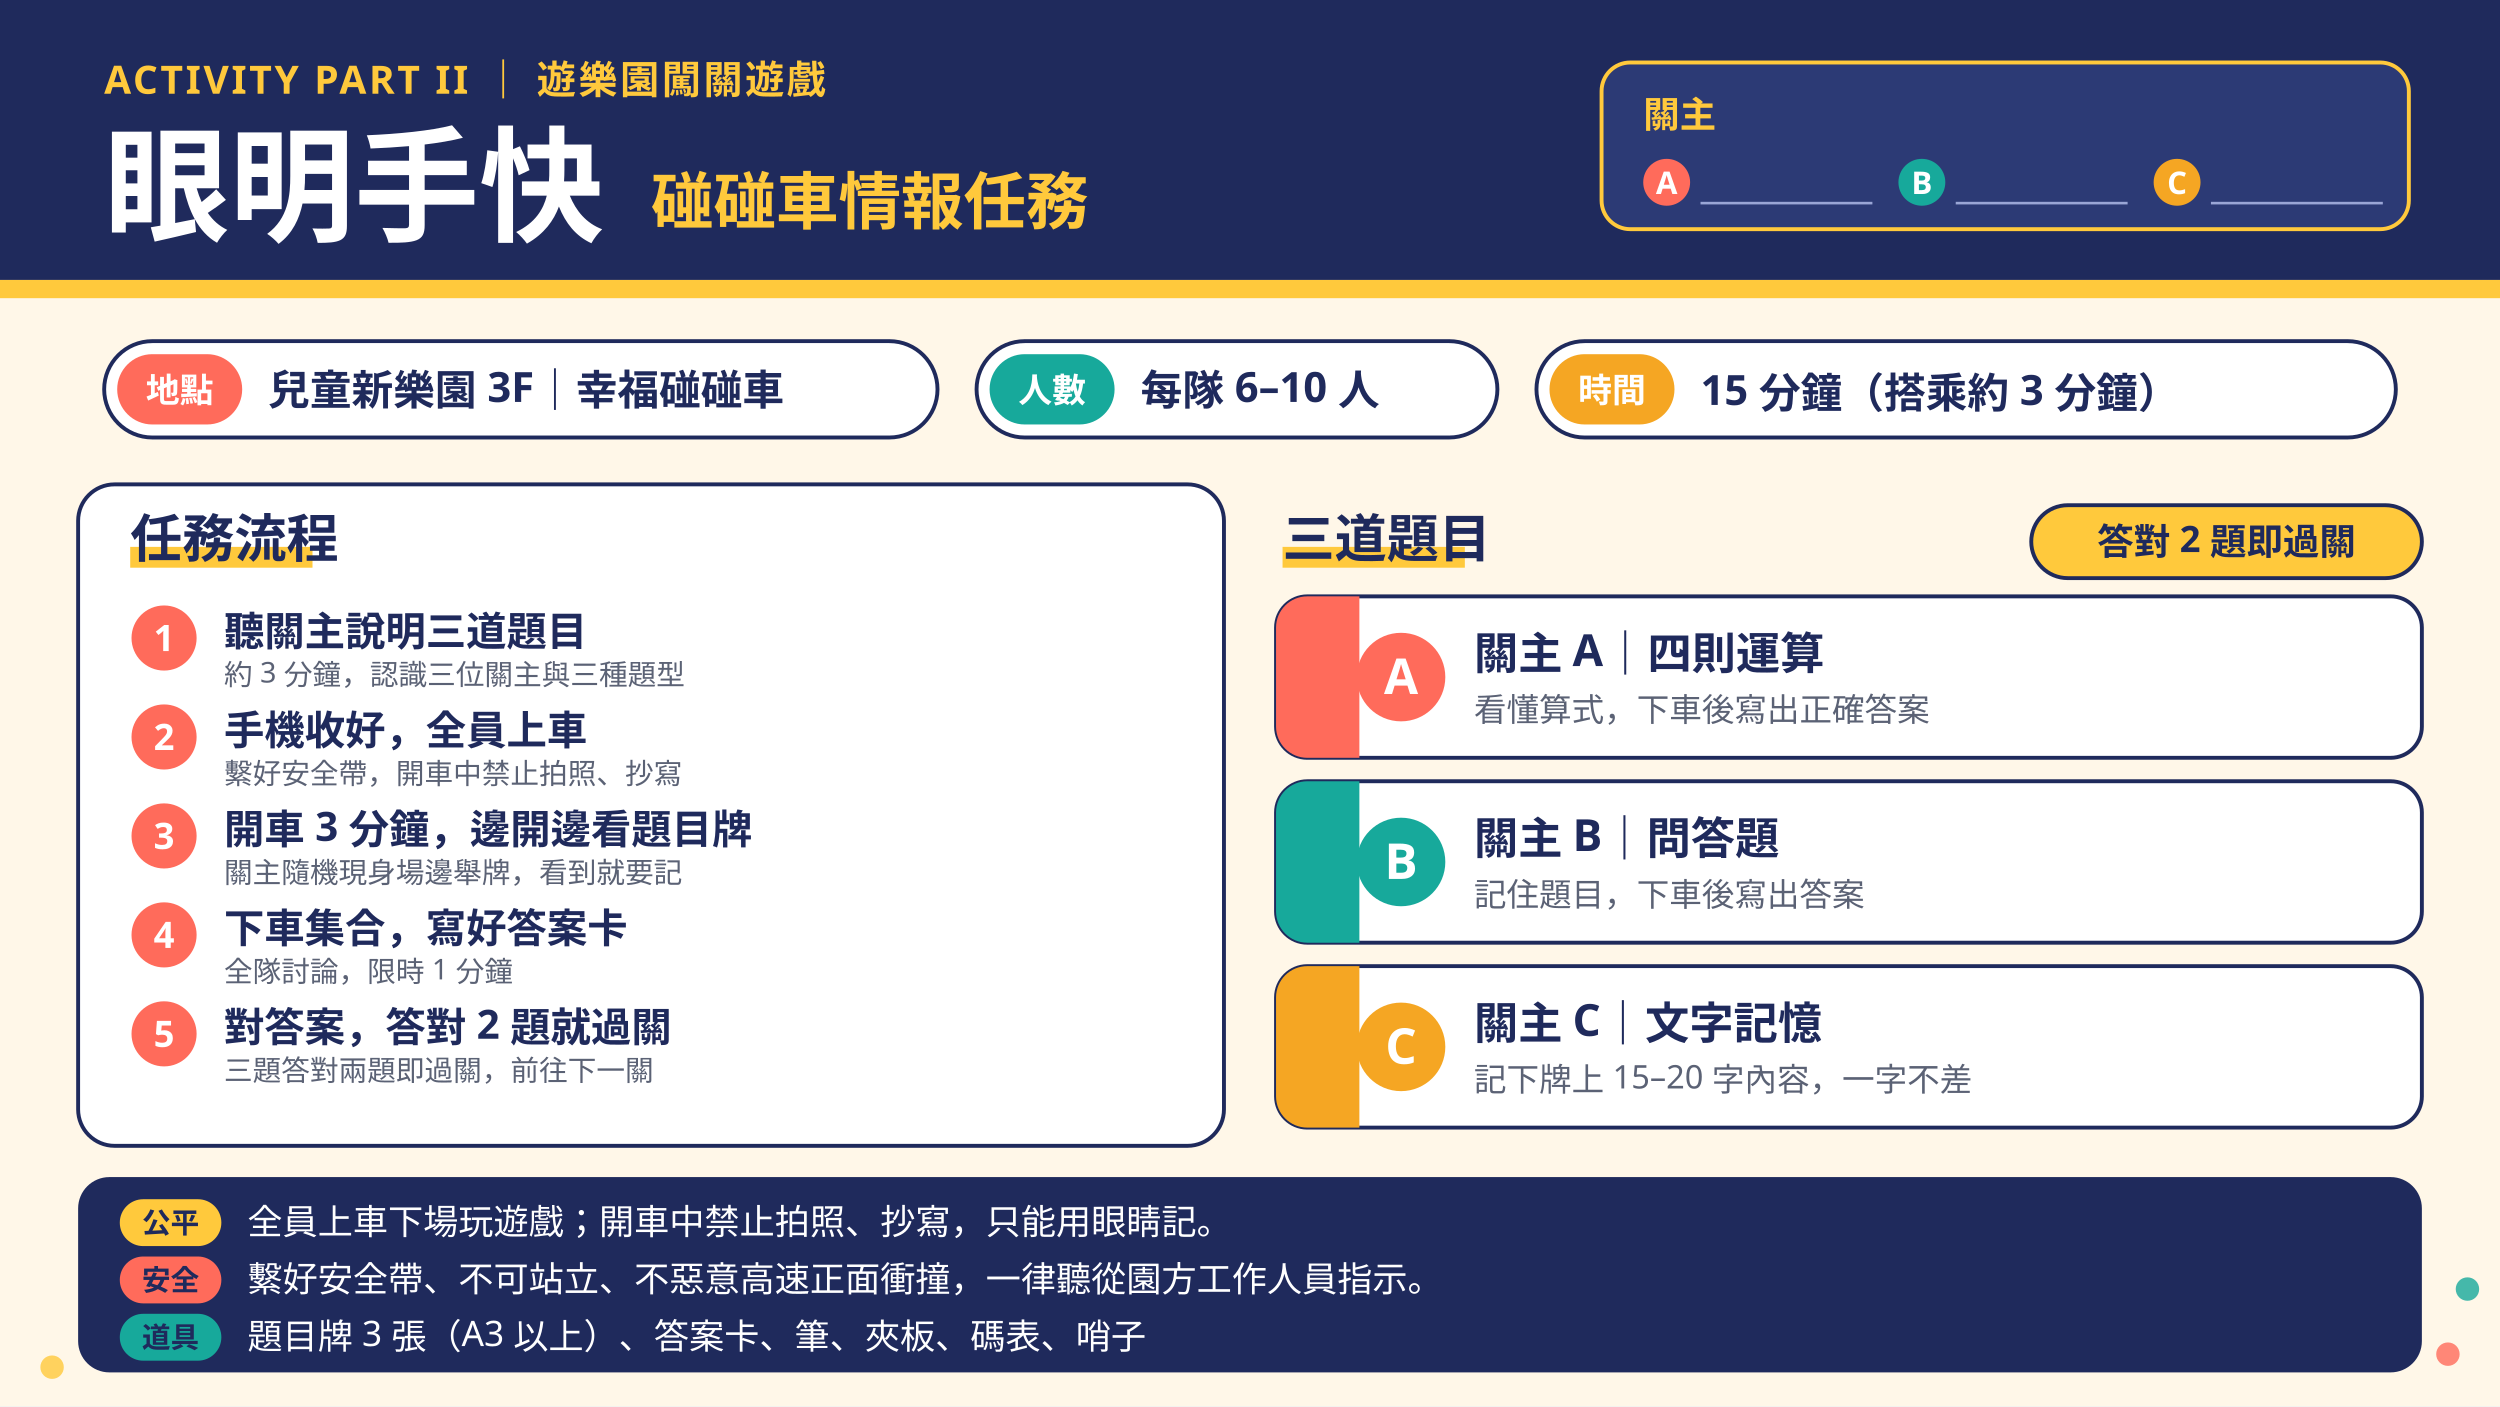
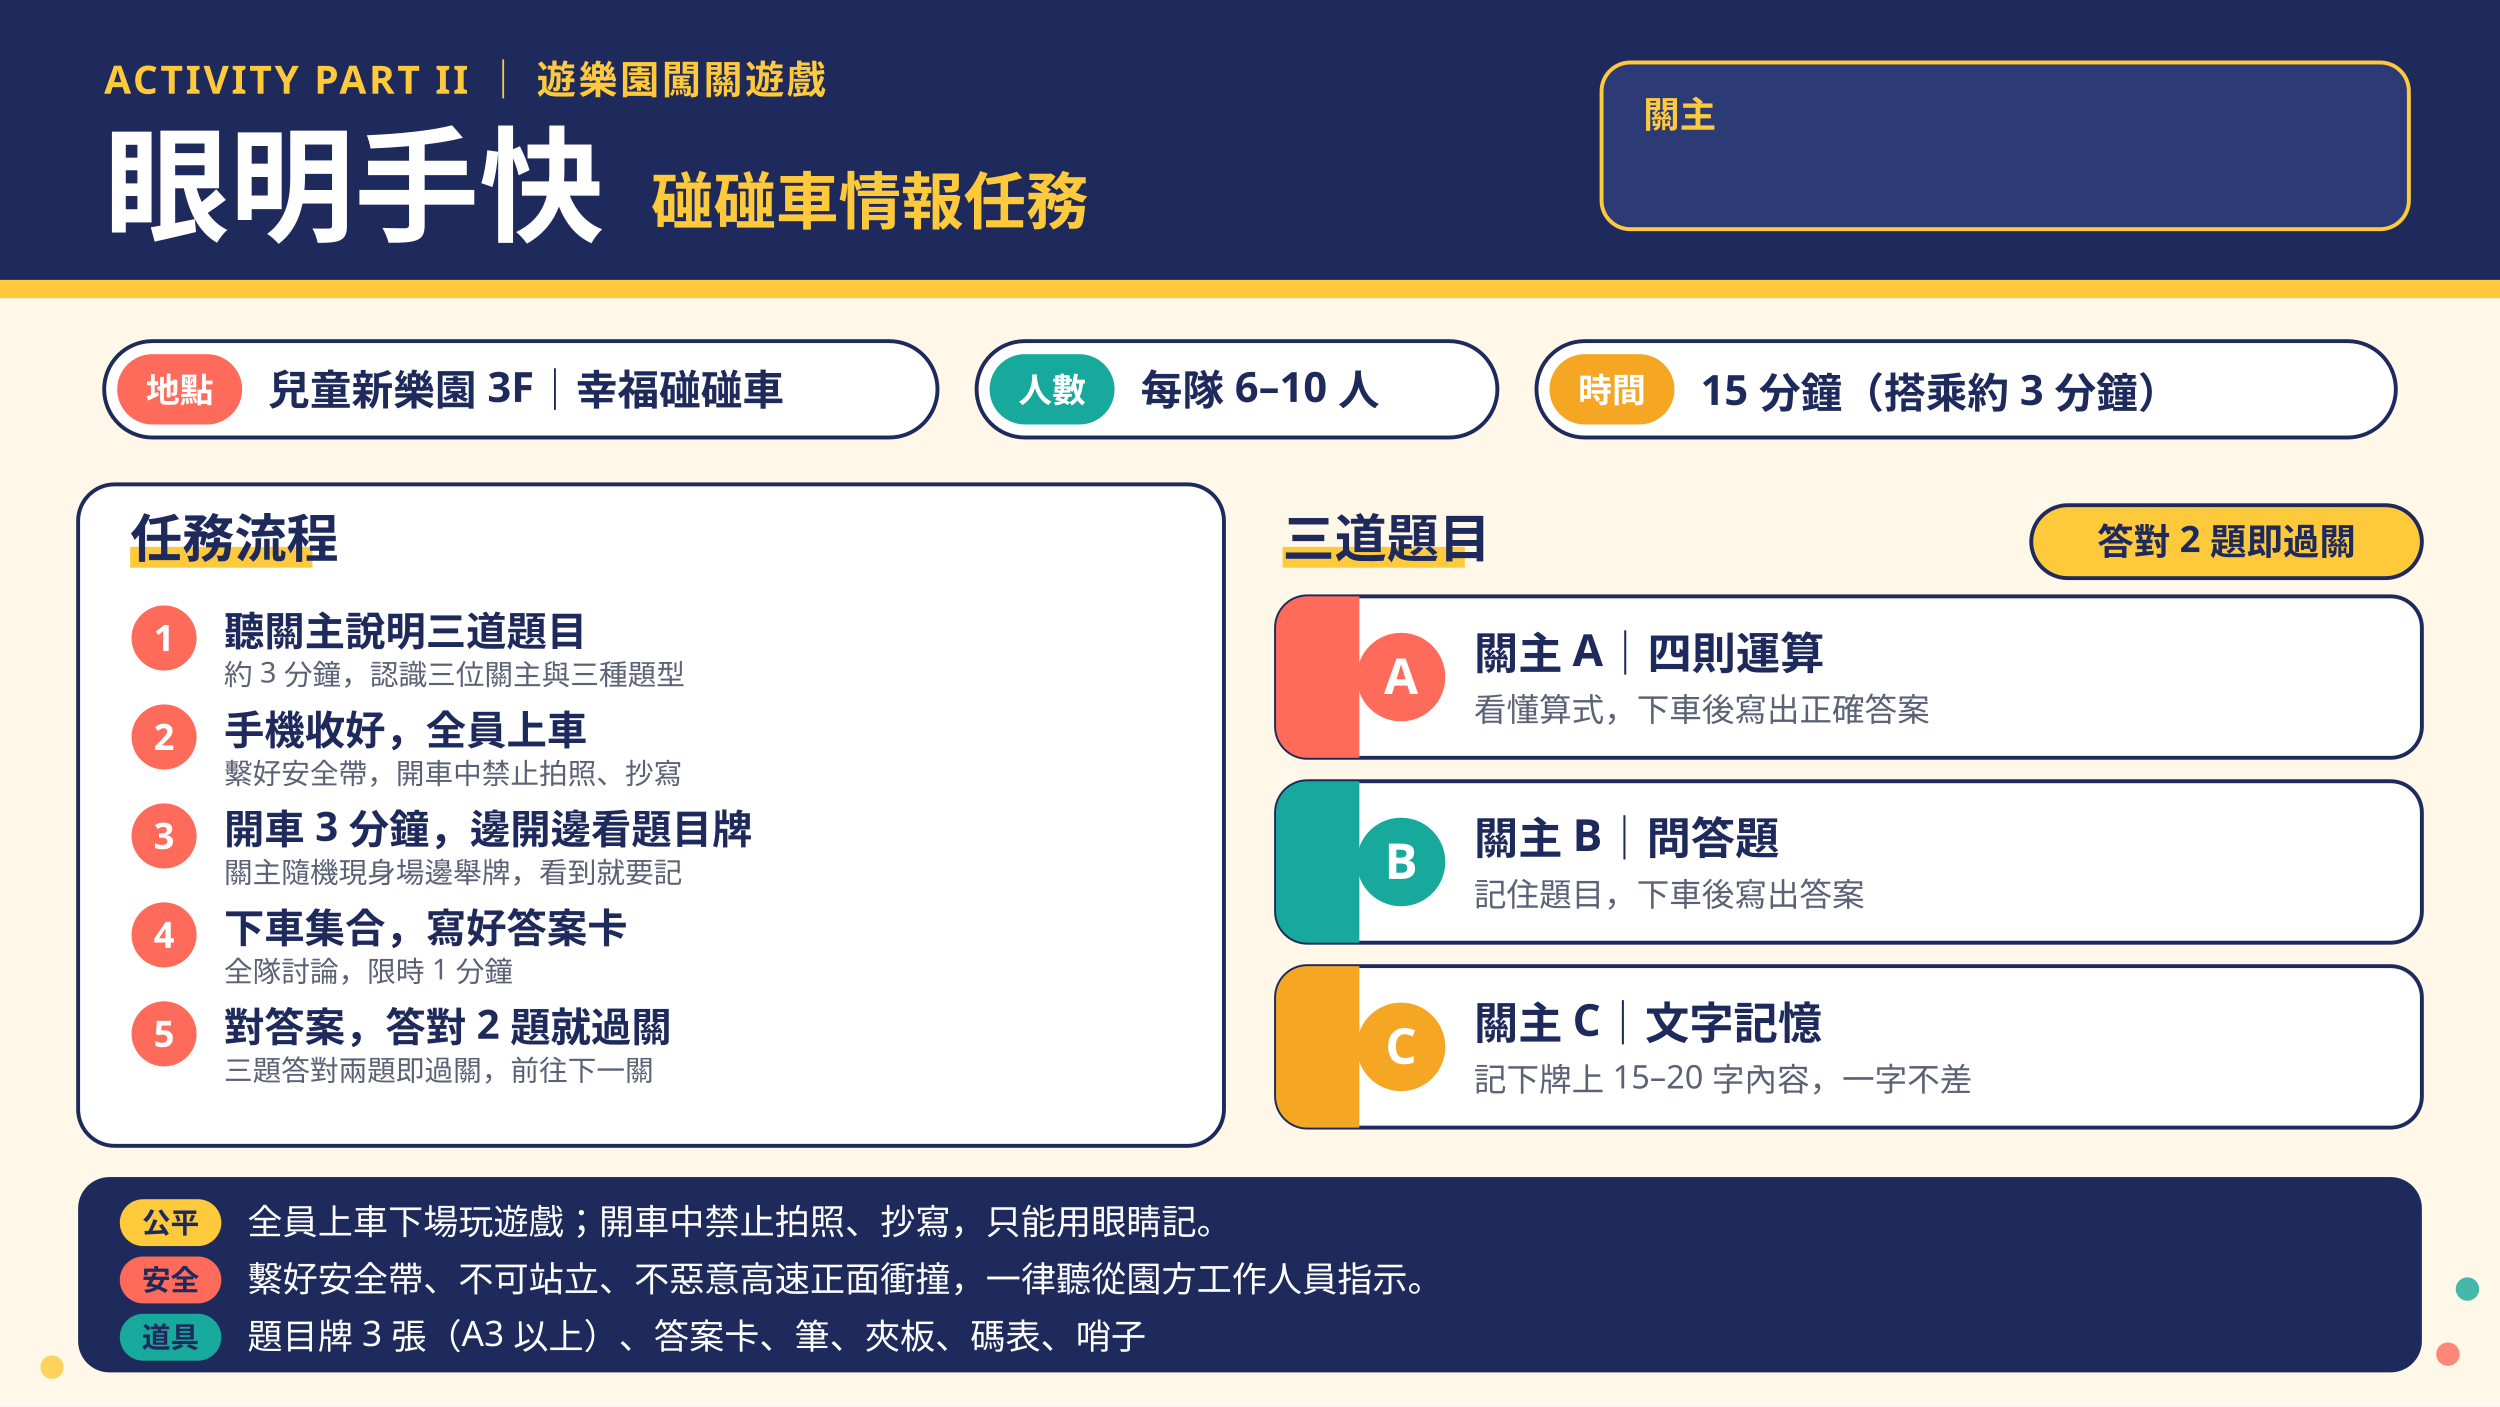
<svg xmlns="http://www.w3.org/2000/svg" width="1920" height="1080" viewBox="0 0 1920 1080">
  <rect width="1920" height="1080" fill="#FFF7E8" />
  <circle cx="1700" cy="60" r="9" fill="#FFC93C" opacity=".8" />
  <circle cx="1820" cy="120" r="9" fill="#FF6B5B" opacity=".8" />
  <circle cx="1640" cy="150" r="9" fill="#17A99B" opacity=".8" />
  <circle cx="40" cy="1050" r="9" fill="#FFC93C" opacity=".8" />
  <circle cx="1880" cy="1040" r="9" fill="#FF6B5B" opacity=".8" />
  <circle cx="1895" cy="990" r="9" fill="#17A99B" opacity=".8" />
  <rect width="1920" height="215" fill="#1F2A5C" />
  <path d="M0,215 L1920,215 L1920,229 L0,229Z" fill="#FFC93C" />
  <text x="80" y="72" font-size="30" fill="#FFC93C" font-weight="700" text-anchor="start" font-family="'Noto Sans TC',sans-serif" letter-spacing="2">ACTIVITY PART II ｜ 遊樂園闖關遊戲</text>
  <text x="80" y="178" font-size="96" fill="#fff" font-weight="900" text-anchor="start" font-family="'Noto Sans TC',sans-serif">眼明手快</text>
  <text x="500" y="172" font-size="48" fill="#FFC93C" font-weight="700" text-anchor="start" font-family="'Noto Sans TC',sans-serif">碰碰車情報任務</text>
  <rect x="1230" y="48" width="620" height="128" rx="22" fill="#2C3A75" stroke="#FFC93C" stroke-width="3" />
  <text x="1262" y="98" font-size="28" fill="#FFC93C" font-weight="700" text-anchor="start" font-family="'Noto Sans TC',sans-serif">關主</text>
-   <circle cx="1280" cy="140" r="18" fill="#FF6B5B" />
-   <text x="1280" y="149" font-size="24" fill="#fff" font-weight="800" text-anchor="middle" font-family="'Noto Sans TC',sans-serif">A</text>
-   <line x1="1306" y1="156" x2="1438" y2="156" stroke="#9AA6D6" stroke-width="2" />
-   <circle cx="1476" cy="140" r="18" fill="#17A99B" />
-   <text x="1476" y="149" font-size="24" fill="#fff" font-weight="800" text-anchor="middle" font-family="'Noto Sans TC',sans-serif">B</text>
-   <line x1="1502" y1="156" x2="1634" y2="156" stroke="#9AA6D6" stroke-width="2" />
-   <circle cx="1672" cy="140" r="18" fill="#F5A623" />
-   <text x="1672" y="149" font-size="24" fill="#fff" font-weight="800" text-anchor="middle" font-family="'Noto Sans TC',sans-serif">C</text>
-   <line x1="1698" y1="156" x2="1830" y2="156" stroke="#9AA6D6" stroke-width="2" />
  <rect x="80" y="262" width="640" height="74" rx="37" fill="#fff" stroke="#1F2A5C" stroke-width="3" />
  <rect x="90" y="272" width="96" height="54" rx="27" fill="#FF6B5B" />
  <text x="138" y="309" font-size="26" fill="#fff" font-weight="800" text-anchor="middle" font-family="'Noto Sans TC',sans-serif">地點</text>
  <text x="206" y="311" font-size="32" fill="#1F2A5C" font-weight="700" text-anchor="start" font-family="'Noto Sans TC',sans-serif">兒童新樂園 3F｜幸福碰碰車</text>
  <rect x="750" y="262" width="400" height="74" rx="37" fill="#fff" stroke="#1F2A5C" stroke-width="3" />
  <rect x="760" y="272" width="96" height="54" rx="27" fill="#17A99B" />
  <text x="808" y="309" font-size="26" fill="#fff" font-weight="800" text-anchor="middle" font-family="'Noto Sans TC',sans-serif">人數</text>
  <text x="876" y="311" font-size="32" fill="#1F2A5C" font-weight="700" text-anchor="start" font-family="'Noto Sans TC',sans-serif">每隊 6–10 人</text>
  <rect x="1180" y="262" width="660" height="74" rx="37" fill="#fff" stroke="#1F2A5C" stroke-width="3" />
  <rect x="1190" y="272" width="96" height="54" rx="27" fill="#F5A623" />
  <text x="1238" y="309" font-size="26" fill="#fff" font-weight="800" text-anchor="middle" font-family="'Noto Sans TC',sans-serif">時間</text>
  <text x="1306" y="311" font-size="32" fill="#1F2A5C" font-weight="700" text-anchor="start" font-family="'Noto Sans TC',sans-serif">15 分鐘（搭乘約 3 分鐘）</text>
  <rect x="60" y="372" width="880" height="508" rx="28" fill="#fff" stroke="#1F2A5C" stroke-width="3" />
  <rect x="100" y="420" width="140" height="16" fill="#FFC93C" />
  <text x="100" y="428" font-size="40" fill="#1F2A5C" font-weight="900" text-anchor="start" font-family="'Noto Sans TC',sans-serif">任務流程</text>
  <circle cx="126" cy="490" r="25" fill="#FF6B5B" />
  <text x="126" y="500" font-size="28" fill="#fff" font-weight="900" text-anchor="middle" font-family="'Noto Sans TC',sans-serif">1</text>
  <text x="172" y="496" font-size="31" fill="#1F2A5C" font-weight="700" text-anchor="start" font-family="'Noto Sans TC',sans-serif">聽關主說明三道題目</text>
  <text x="172" y="526" font-size="22" fill="#5B6275" font-weight="500" text-anchor="start" font-family="'Noto Sans TC',sans-serif">約 3 分鐘，認識三位關主與三種題型</text>
  <circle cx="126" cy="566" r="25" fill="#FF6B5B" />
  <text x="126" y="576" font-size="28" fill="#fff" font-weight="900" text-anchor="middle" font-family="'Noto Sans TC',sans-serif">2</text>
  <text x="172" y="572" font-size="31" fill="#1F2A5C" font-weight="700" text-anchor="start" font-family="'Noto Sans TC',sans-serif">手機收好，全員上車</text>
  <text x="172" y="602" font-size="22" fill="#5B6275" font-weight="500" text-anchor="start" font-family="'Noto Sans TC',sans-serif">繫好安全帶，開車中禁止拍照、抄寫</text>
  <circle cx="126" cy="642" r="25" fill="#FF6B5B" />
  <text x="126" y="652" font-size="28" fill="#fff" font-weight="900" text-anchor="middle" font-family="'Noto Sans TC',sans-serif">3</text>
  <text x="172" y="648" font-size="31" fill="#1F2A5C" font-weight="700" text-anchor="start" font-family="'Noto Sans TC',sans-serif">開車 3 分鐘，邊開邊看題目牌</text>
  <text x="172" y="678" font-size="22" fill="#5B6275" font-weight="500" text-anchor="start" font-family="'Noto Sans TC',sans-serif">關主隨機現身場邊舉牌，看到就要記</text>
  <circle cx="126" cy="718" r="25" fill="#FF6B5B" />
  <text x="126" y="728" font-size="28" fill="#fff" font-weight="900" text-anchor="middle" font-family="'Noto Sans TC',sans-serif">4</text>
  <text x="172" y="724" font-size="31" fill="#1F2A5C" font-weight="700" text-anchor="start" font-family="'Noto Sans TC',sans-serif">下車集合，寫好答案卡</text>
  <text x="172" y="754" font-size="22" fill="#5B6275" font-weight="500" text-anchor="start" font-family="'Noto Sans TC',sans-serif">全隊討論，限時 1 分鐘</text>
  <circle cx="126" cy="794" r="25" fill="#FF6B5B" />
  <text x="126" y="804" font-size="28" fill="#fff" font-weight="900" text-anchor="middle" font-family="'Noto Sans TC',sans-serif">5</text>
  <text x="172" y="800" font-size="31" fill="#1F2A5C" font-weight="700" text-anchor="start" font-family="'Noto Sans TC',sans-serif">對答案，答對 2 題就過關</text>
  <text x="172" y="830" font-size="22" fill="#5B6275" font-weight="500" text-anchor="start" font-family="'Noto Sans TC',sans-serif">三題答對兩題即過關，前往下一關</text>
  <rect x="985" y="420" width="140" height="16" fill="#FFC93C" />
  <text x="985" y="428" font-size="40" fill="#1F2A5C" font-weight="900" text-anchor="start" font-family="'Noto Sans TC',sans-serif">三道題目</text>
  <rect x="980" y="458" width="880" height="124" rx="24" fill="#fff" stroke="#1F2A5C" stroke-width="3" />
  <path d="M980,482 a24,24 0 0 1 24,-24 h40 v124 h-40 a24,24 0 0 1 -24,-24Z" fill="#FF6B5B" />
  <circle cx="1076" cy="520" r="34" fill="#FF6B5B" />
  <text x="1076" y="533" font-size="38" fill="#fff" font-weight="900" text-anchor="middle" font-family="'Noto Sans TC',sans-serif">A</text>
  <text x="1132" y="514" font-size="34" fill="#1F2A5C" font-weight="800" text-anchor="start" font-family="'Noto Sans TC',sans-serif">關主 A｜四則運算</text>
  <text x="1132" y="554" font-size="25" fill="#5B6275" font-weight="500" text-anchor="start" font-family="'Noto Sans TC',sans-serif">看懂算式，下車後寫出正確答案</text>
  <rect x="980" y="600" width="880" height="124" rx="24" fill="#fff" stroke="#1F2A5C" stroke-width="3" />
  <path d="M980,624 a24,24 0 0 1 24,-24 h40 v124 h-40 a24,24 0 0 1 -24,-24Z" fill="#17A99B" />
  <circle cx="1076" cy="662" r="34" fill="#17A99B" />
  <text x="1076" y="675" font-size="38" fill="#fff" font-weight="900" text-anchor="middle" font-family="'Noto Sans TC',sans-serif">B</text>
  <text x="1132" y="656" font-size="34" fill="#1F2A5C" font-weight="800" text-anchor="start" font-family="'Noto Sans TC',sans-serif">關主 B｜問答題</text>
  <text x="1132" y="696" font-size="25" fill="#5B6275" font-weight="500" text-anchor="start" font-family="'Noto Sans TC',sans-serif">記住題目，下車後寫出答案</text>
  <rect x="980" y="742" width="880" height="124" rx="24" fill="#fff" stroke="#1F2A5C" stroke-width="3" />
  <path d="M980,766 a24,24 0 0 1 24,-24 h40 v124 h-40 a24,24 0 0 1 -24,-24Z" fill="#F5A623" />
  <circle cx="1076" cy="804" r="34" fill="#F5A623" />
  <text x="1076" y="817" font-size="38" fill="#fff" font-weight="900" text-anchor="middle" font-family="'Noto Sans TC',sans-serif">C</text>
  <text x="1132" y="798" font-size="34" fill="#1F2A5C" font-weight="800" text-anchor="start" font-family="'Noto Sans TC',sans-serif">關主 C｜文字記憶</text>
  <text x="1132" y="838" font-size="25" fill="#5B6275" font-weight="500" text-anchor="start" font-family="'Noto Sans TC',sans-serif">記下牌上 15–20 字內容，一字不差</text>
  <rect x="60" y="904" width="1800" height="150" rx="24" fill="#1F2A5C" />
  <rect x="92" y="921" width="78" height="36" rx="18" fill="#FFC93C" />
  <text x="131" y="947" font-size="22" fill="#1F2A5C" font-weight="900" text-anchor="middle" font-family="'Noto Sans TC',sans-serif">公平</text>
  <text x="190" y="948" font-size="27" fill="#fff" font-weight="500" text-anchor="start" font-family="'Noto Sans TC',sans-serif">全員上車下場玩遊戲；開車中禁止拍照、抄寫，只能用眼睛記。</text>
  <rect x="92" y="965" width="78" height="36" rx="18" fill="#FF6B5B" />
  <text x="131" y="991" font-size="22" fill="#1F2A5C" font-weight="900" text-anchor="middle" font-family="'Noto Sans TC',sans-serif">安全</text>
  <text x="190" y="992" font-size="27" fill="#fff" font-weight="500" text-anchor="start" font-family="'Noto Sans TC',sans-serif">繫好安全帶、不可站立、不惡意高速正面衝撞，一律聽從園方工作人員指示。</text>
  <rect x="92" y="1009" width="78" height="36" rx="18" fill="#17A99B" />
  <text x="131" y="1035" font-size="22" fill="#1F2A5C" font-weight="900" text-anchor="middle" font-family="'Noto Sans TC',sans-serif">道具</text>
  <text x="190" y="1036" font-size="27" fill="#fff" font-weight="500" text-anchor="start" font-family="'Noto Sans TC',sans-serif">題目牌 3 張（A3 以上）、答案卡、筆、夾板、碼表、哨子</text>
  <rect x="1560" y="388" width="300" height="56" rx="28" fill="#FFC93C" stroke="#1F2A5C" stroke-width="3" />
  <text x="1710" y="426" font-size="28" fill="#1F2A5C" font-weight="900" text-anchor="middle" font-family="'Noto Sans TC',sans-serif">答對 2 題即過關</text>
</svg>
